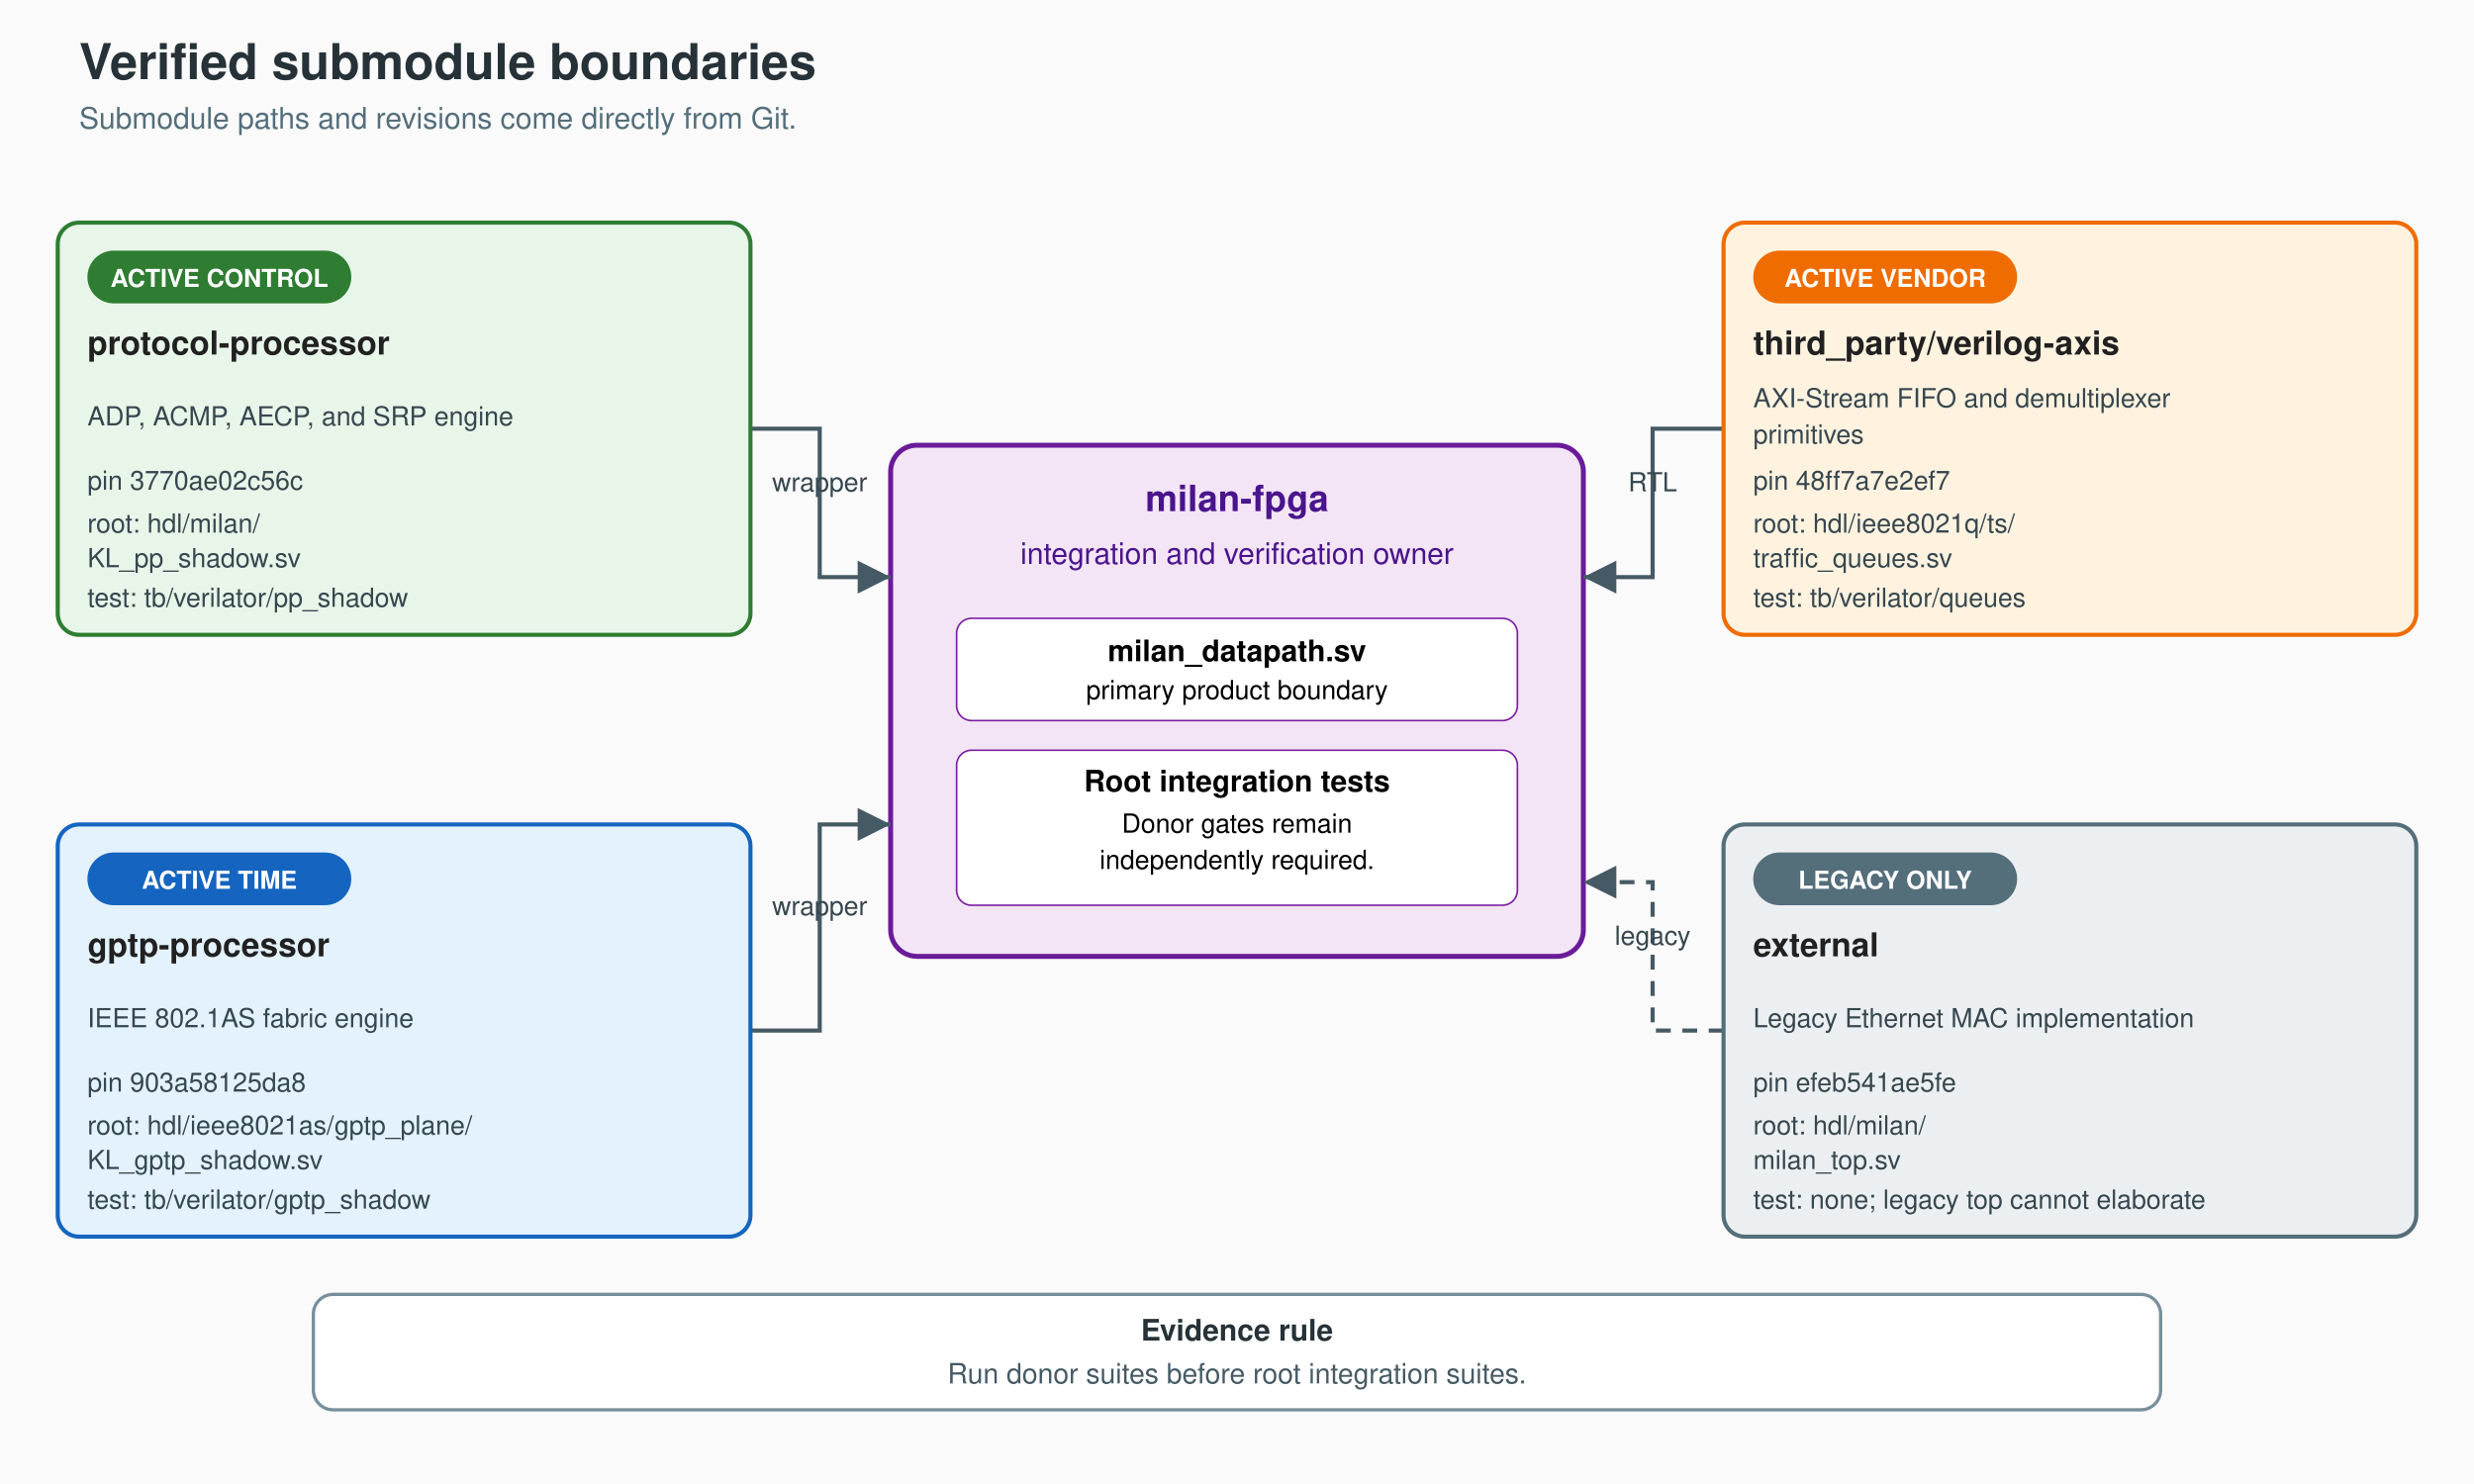
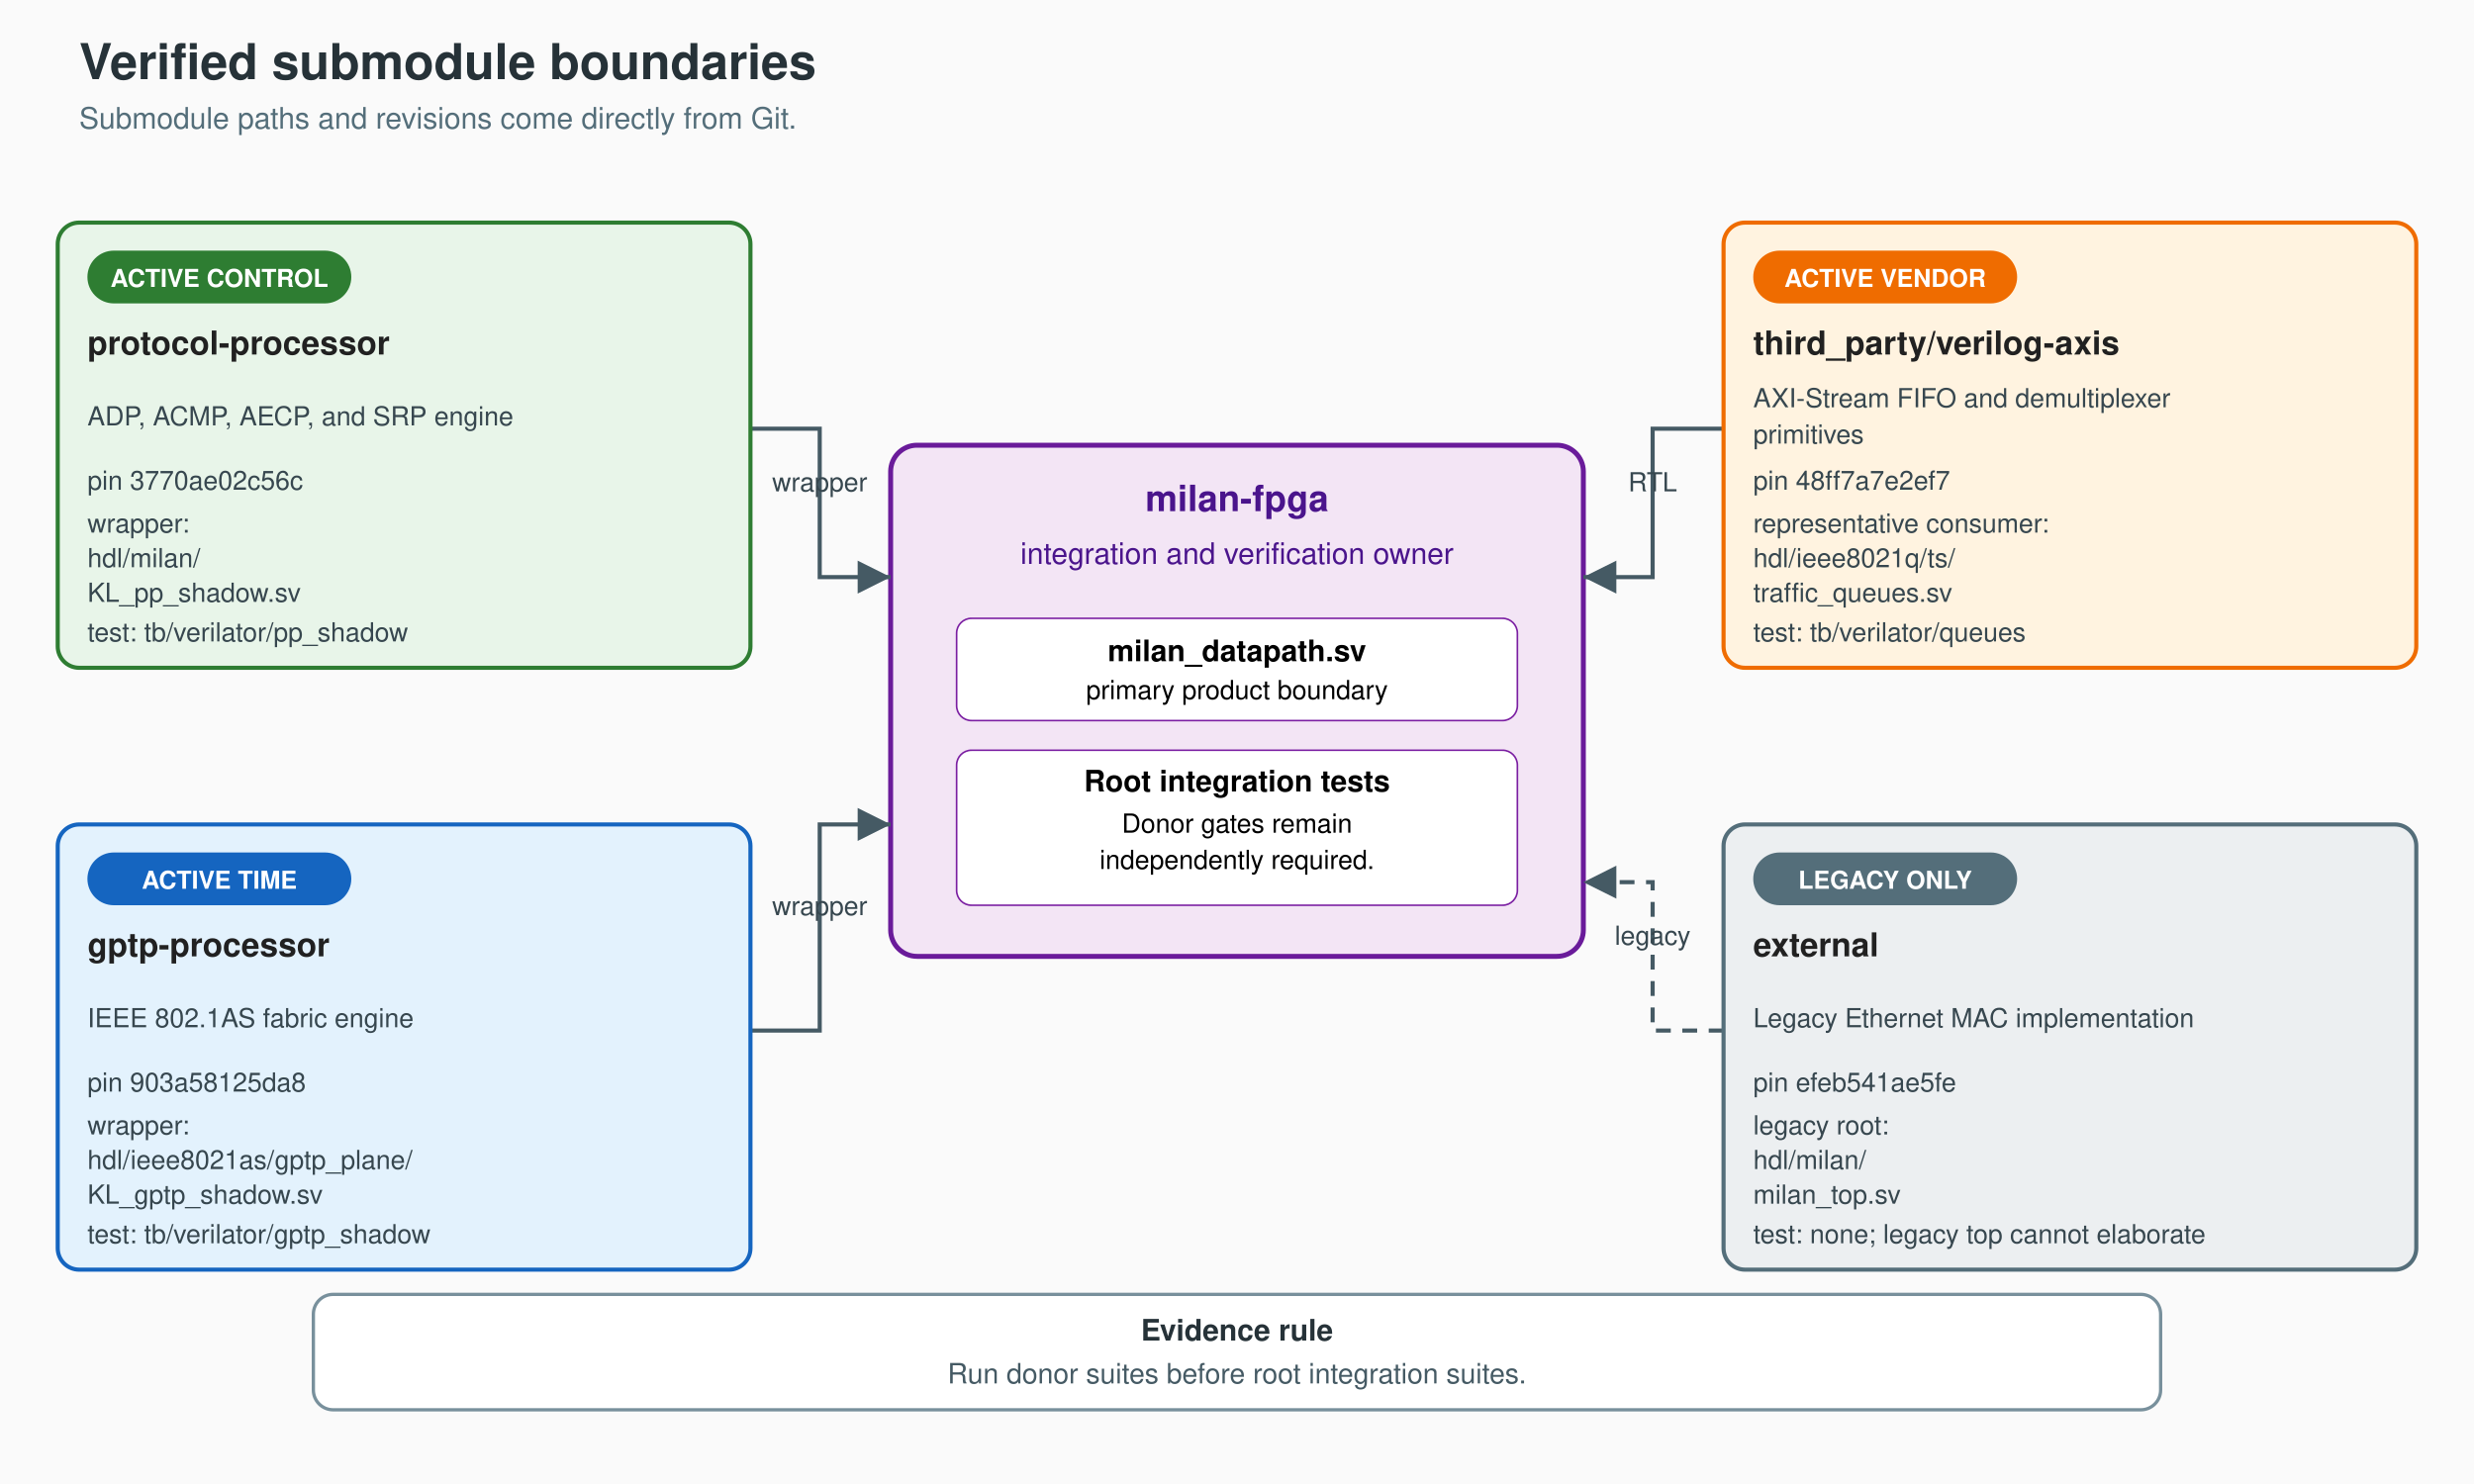
<svg xmlns="http://www.w3.org/2000/svg" width="1500" height="900" viewBox="0 0 1500 900" font-family="Helvetica,Arial,sans-serif">
  <rect width="1500" height="900" fill="#FAFAFA" />
  <defs>
    <marker id="arrow" markerWidth="12" markerHeight="12" refX="8" refY="4" orient="auto">
      <path d="M0,0 L8,4 L0,8 Z" fill="#455A64" />
    </marker>
  </defs>
  <text x="48" y="48" font-size="30" font-weight="bold" fill="#263238">Verified submodule boundaries</text>
  <text x="48" y="78" font-size="18" fill="#546E7A">Submodule paths and revisions come directly from Git.</text>
  <rect x="540" y="270" width="420" height="310" rx="16" fill="#F3E5F5" stroke="#6A1B9A" stroke-width="3" />
  <text x="750" y="310" text-anchor="middle" font-size="22" font-weight="bold" fill="#4A148C">milan-fpga</text>
  <text x="750" y="342" text-anchor="middle" font-size="18" fill="#4A148C">integration and verification owner</text>
  <rect x="580" y="375" width="340" height="62" rx="9" fill="#FFFFFF" stroke="#7B1FA2" />
  <text x="750" y="401" text-anchor="middle" font-size="18" font-weight="bold">milan_datapath.sv</text>
  <text x="750" y="424" text-anchor="middle" font-size="16">primary product boundary</text>
  <rect x="580" y="455" width="340" height="94" rx="9" fill="#FFFFFF" stroke="#7B1FA2" />
  <text x="750" y="480" text-anchor="middle" font-size="18" font-weight="bold">Root integration tests</text>
  <text x="750" y="505" text-anchor="middle" font-size="16">Donor gates remain</text>
  <text x="750" y="527" text-anchor="middle" font-size="16">independently required.</text>
  <path d="M455,260 L497,260 L497,350 L540,350" fill="none" stroke="#455A64" stroke-width="2.5" marker-end="url(#arrow)" />
  <text x="497" y="298" text-anchor="middle" font-size="16" fill="#37474F">wrapper</text>
  <path d="M455,625 L497,625 L497,500 L540,500" fill="none" stroke="#455A64" stroke-width="2.5" marker-end="url(#arrow)" />
  <text x="497" y="555" text-anchor="middle" font-size="16" fill="#37474F">wrapper</text>
  <path d="M1045,260 L1002,260 L1002,350 L960,350" fill="none" stroke="#455A64" stroke-width="2.5" marker-end="url(#arrow)" />
  <text x="1002" y="298" text-anchor="middle" font-size="16" fill="#37474F">RTL</text>
  <path d="M1045,625 L1002,625 L1002,535 L960,535" fill="none" stroke="#455A64" stroke-width="2.5" marker-end="url(#arrow)" stroke-dasharray="9,7" />
  <text x="1002" y="573" text-anchor="middle" font-size="16" fill="#37474F">legacy</text>
-   <rect x="35" y="135" width="420" height="250" rx="13" fill="#E8F5E9" stroke="#2E7D32" stroke-width="2.5" />
+   <rect x="35" y="135" width="420" height="270" rx="13" fill="#E8F5E9" stroke="#2E7D32" stroke-width="2.5" />
  <rect x="53" y="152" width="160" height="32" rx="16" fill="#2E7D32" />
  <text x="133" y="174" text-anchor="middle" font-size="15" font-weight="bold" fill="#FFFFFF">ACTIVE CONTROL</text>
  <text x="53" y="215" font-size="20" font-weight="bold" fill="#212121">protocol-processor</text>
  <text x="53" y="258" font-size="16" fill="#37474F">ADP, ACMP, AECP, and SRP engine</text>
  <text x="53" y="297" font-size="16" fill="#37474F">pin 3770ae02c56c</text>
-   <text x="53" y="323" font-size="16" fill="#37474F">root: hdl/milan/</text>
-   <text x="53" y="344" font-size="16" fill="#37474F">KL_pp_shadow.sv</text>
-   <text x="53" y="368" font-size="16" fill="#37474F">test: tb/verilator/pp_shadow</text>
-   <rect x="35" y="500" width="420" height="250" rx="13" fill="#E3F2FD" stroke="#1565C0" stroke-width="2.5" />
+   <text x="53" y="323" font-size="16" fill="#37474F">wrapper:</text>
+   <text x="53" y="344" font-size="16" fill="#37474F">hdl/milan/</text>
+   <text x="53" y="365" font-size="16" fill="#37474F">KL_pp_shadow.sv</text>
+   <text x="53" y="389" font-size="16" fill="#37474F">test: tb/verilator/pp_shadow</text>
+   <rect x="35" y="500" width="420" height="270" rx="13" fill="#E3F2FD" stroke="#1565C0" stroke-width="2.5" />
  <rect x="53" y="517" width="160" height="32" rx="16" fill="#1565C0" />
  <text x="133" y="539" text-anchor="middle" font-size="15" font-weight="bold" fill="#FFFFFF">ACTIVE TIME</text>
  <text x="53" y="580" font-size="20" font-weight="bold" fill="#212121">gptp-processor</text>
  <text x="53" y="623" font-size="16" fill="#37474F">IEEE 802.1AS fabric engine</text>
  <text x="53" y="662" font-size="16" fill="#37474F">pin 903a58125da8</text>
-   <text x="53" y="688" font-size="16" fill="#37474F">root: hdl/ieee8021as/gptp_plane/</text>
-   <text x="53" y="709" font-size="16" fill="#37474F">KL_gptp_shadow.sv</text>
-   <text x="53" y="733" font-size="16" fill="#37474F">test: tb/verilator/gptp_shadow</text>
-   <rect x="1045" y="135" width="420" height="250" rx="13" fill="#FFF3E0" stroke="#EF6C00" stroke-width="2.5" />
+   <text x="53" y="688" font-size="16" fill="#37474F">wrapper:</text>
+   <text x="53" y="709" font-size="16" fill="#37474F">hdl/ieee8021as/gptp_plane/</text>
+   <text x="53" y="730" font-size="16" fill="#37474F">KL_gptp_shadow.sv</text>
+   <text x="53" y="754" font-size="16" fill="#37474F">test: tb/verilator/gptp_shadow</text>
+   <rect x="1045" y="135" width="420" height="270" rx="13" fill="#FFF3E0" stroke="#EF6C00" stroke-width="2.5" />
  <rect x="1063" y="152" width="160" height="32" rx="16" fill="#EF6C00" />
  <text x="1143" y="174" text-anchor="middle" font-size="15" font-weight="bold" fill="#FFFFFF">ACTIVE VENDOR</text>
  <text x="1063" y="215" font-size="20" font-weight="bold" fill="#212121">third_party/verilog-axis</text>
  <text x="1063" y="247" font-size="16" fill="#37474F">AXI-Stream FIFO and demultiplexer</text>
  <text x="1063" y="269" font-size="16" fill="#37474F">primitives</text>
  <text x="1063" y="297" font-size="16" fill="#37474F">pin 48ff7a7e2ef7</text>
-   <text x="1063" y="323" font-size="16" fill="#37474F">root: hdl/ieee8021q/ts/</text>
-   <text x="1063" y="344" font-size="16" fill="#37474F">traffic_queues.sv</text>
-   <text x="1063" y="368" font-size="16" fill="#37474F">test: tb/verilator/queues</text>
-   <rect x="1045" y="500" width="420" height="250" rx="13" fill="#ECEFF1" stroke="#546E7A" stroke-width="2.5" />
+   <text x="1063" y="323" font-size="16" fill="#37474F">representative consumer:</text>
+   <text x="1063" y="344" font-size="16" fill="#37474F">hdl/ieee8021q/ts/</text>
+   <text x="1063" y="365" font-size="16" fill="#37474F">traffic_queues.sv</text>
+   <text x="1063" y="389" font-size="16" fill="#37474F">test: tb/verilator/queues</text>
+   <rect x="1045" y="500" width="420" height="270" rx="13" fill="#ECEFF1" stroke="#546E7A" stroke-width="2.5" />
  <rect x="1063" y="517" width="160" height="32" rx="16" fill="#546E7A" />
  <text x="1143" y="539" text-anchor="middle" font-size="15" font-weight="bold" fill="#FFFFFF">LEGACY ONLY</text>
  <text x="1063" y="580" font-size="20" font-weight="bold" fill="#212121">external</text>
  <text x="1063" y="623" font-size="16" fill="#37474F">Legacy Ethernet MAC implementation</text>
  <text x="1063" y="662" font-size="16" fill="#37474F">pin efeb541ae5fe</text>
-   <text x="1063" y="688" font-size="16" fill="#37474F">root: hdl/milan/</text>
-   <text x="1063" y="709" font-size="16" fill="#37474F">milan_top.sv</text>
-   <text x="1063" y="733" font-size="16" fill="#37474F">test: none; legacy top cannot elaborate</text>
+   <text x="1063" y="688" font-size="16" fill="#37474F">legacy root:</text>
+   <text x="1063" y="709" font-size="16" fill="#37474F">hdl/milan/</text>
+   <text x="1063" y="730" font-size="16" fill="#37474F">milan_top.sv</text>
+   <text x="1063" y="754" font-size="16" fill="#37474F">test: none; legacy top cannot elaborate</text>
  <rect x="190" y="785" width="1120" height="70" rx="12" fill="#FFFFFF" stroke="#78909C" stroke-width="2" />
  <text x="750" y="813" text-anchor="middle" font-size="18" font-weight="bold" fill="#263238">Evidence rule</text>
  <text x="750" y="839" text-anchor="middle" font-size="17" fill="#455A64">Run donor suites before root integration suites.</text>
</svg>
